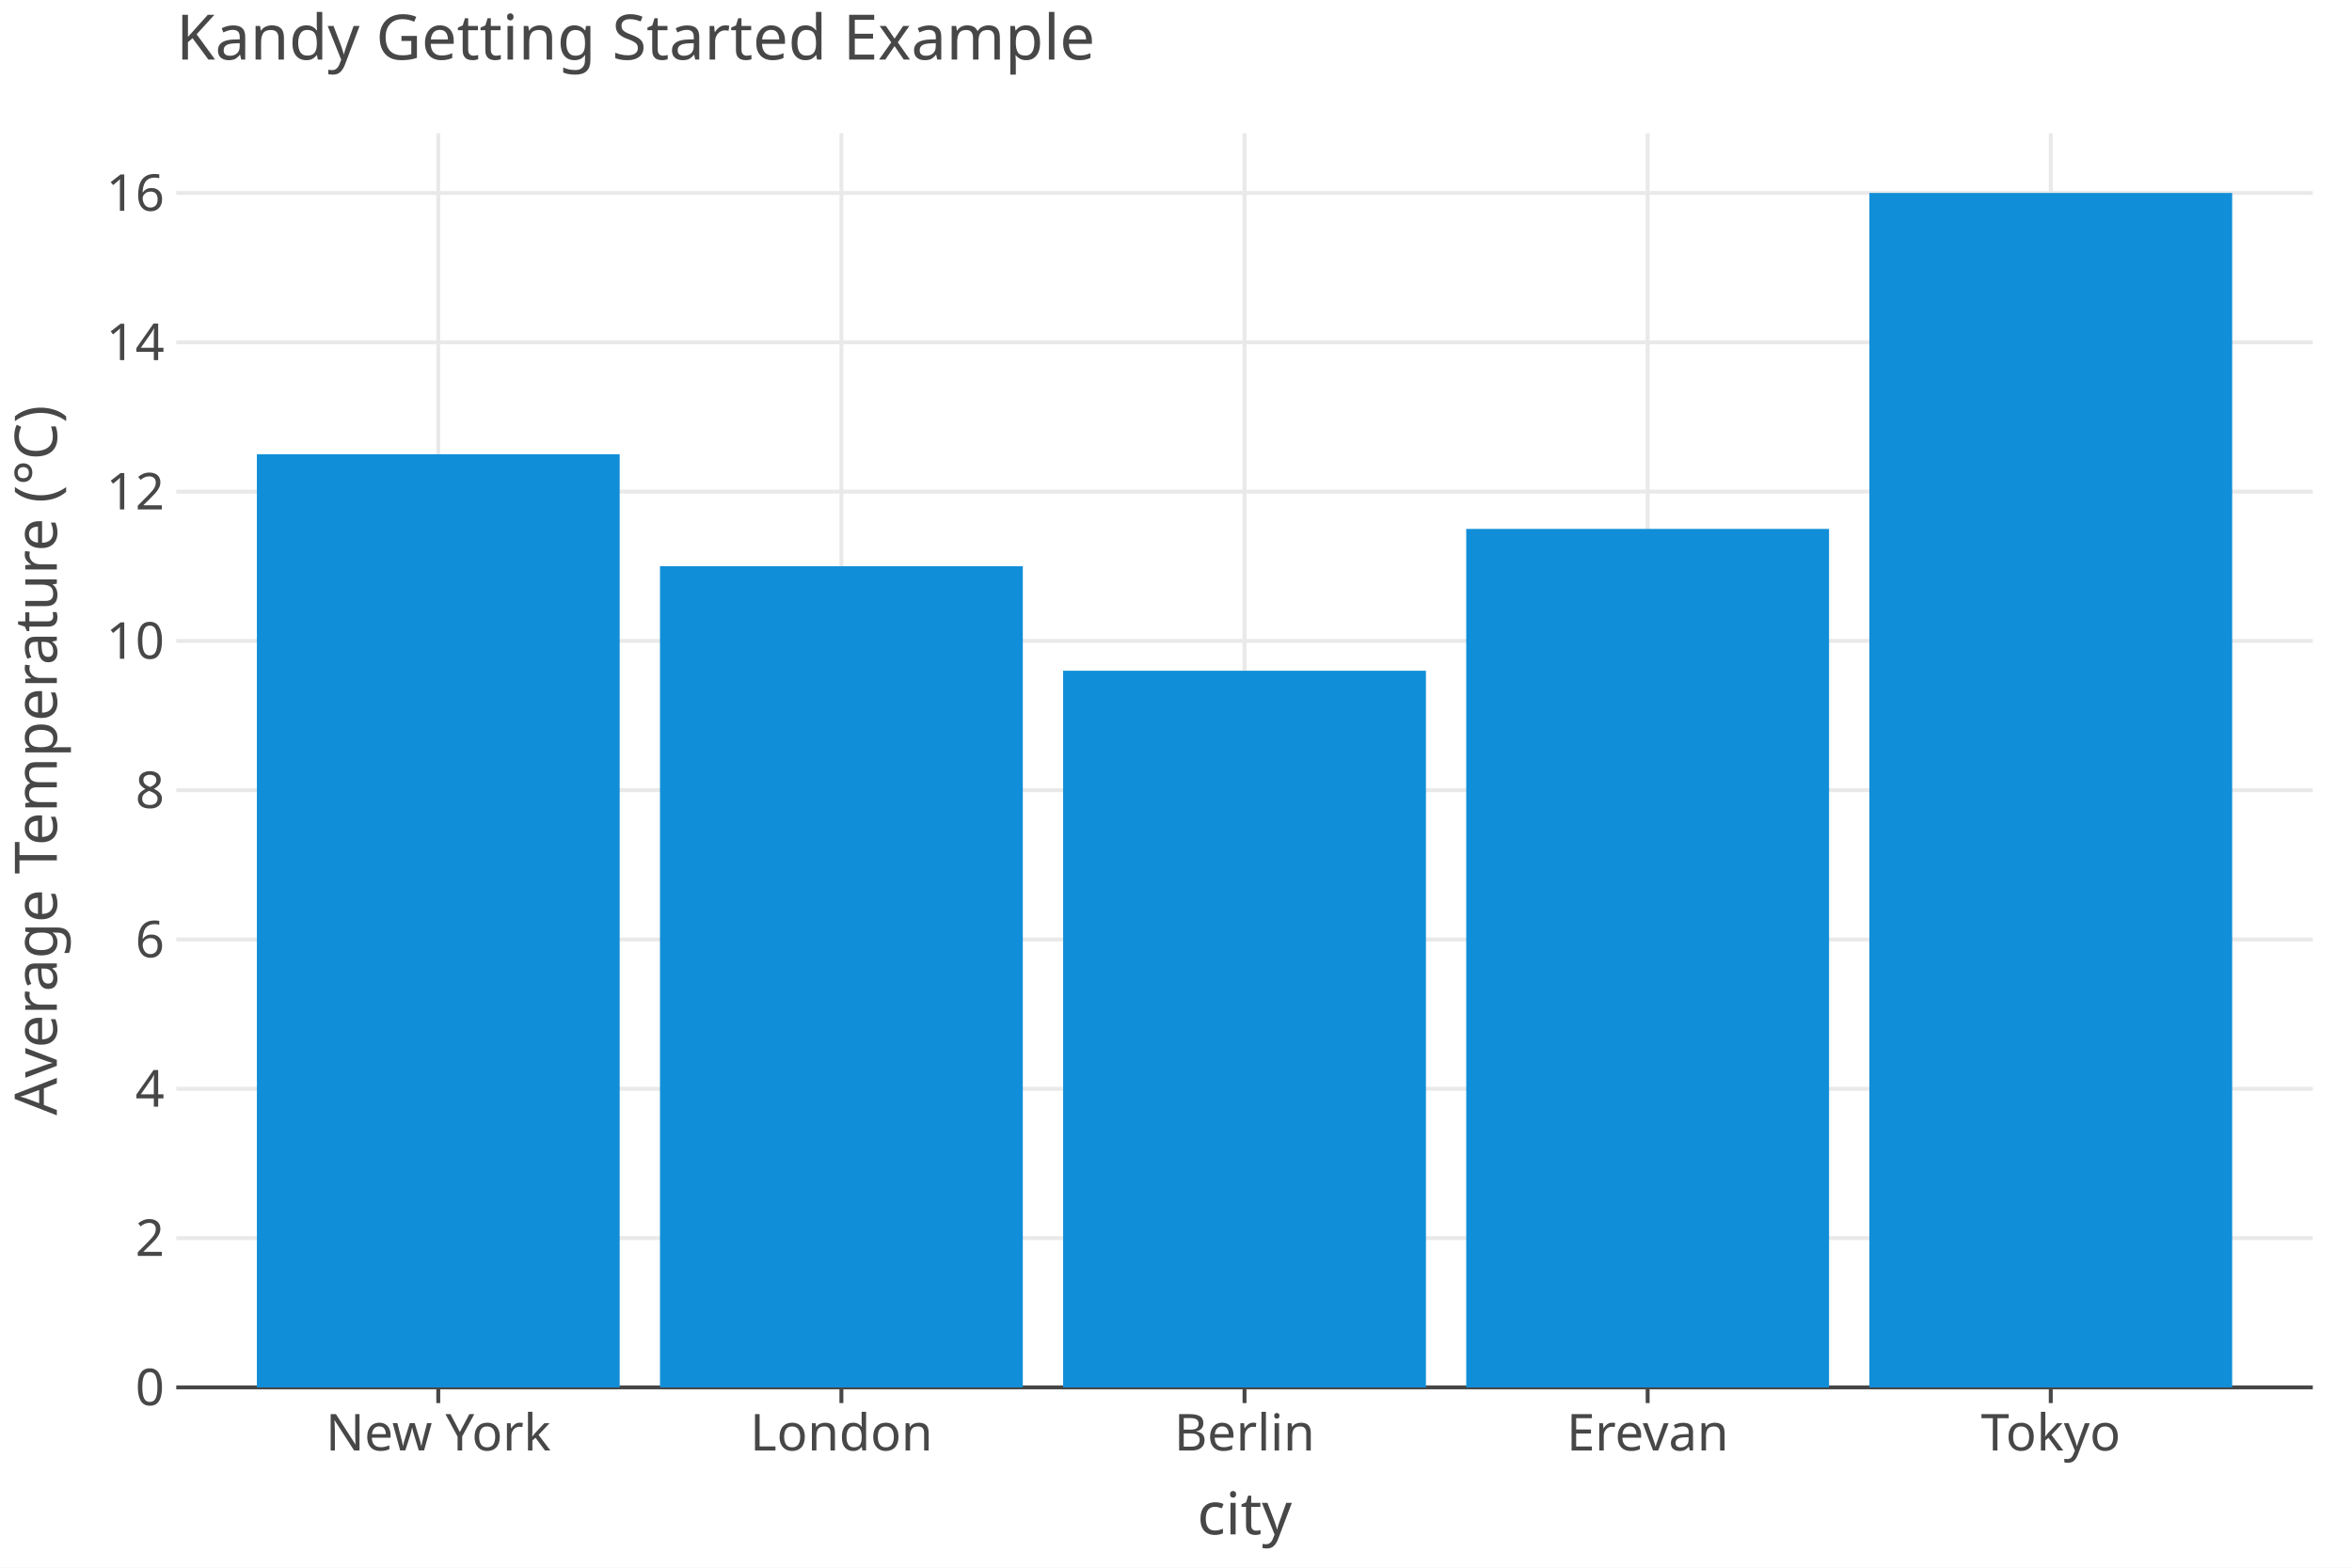
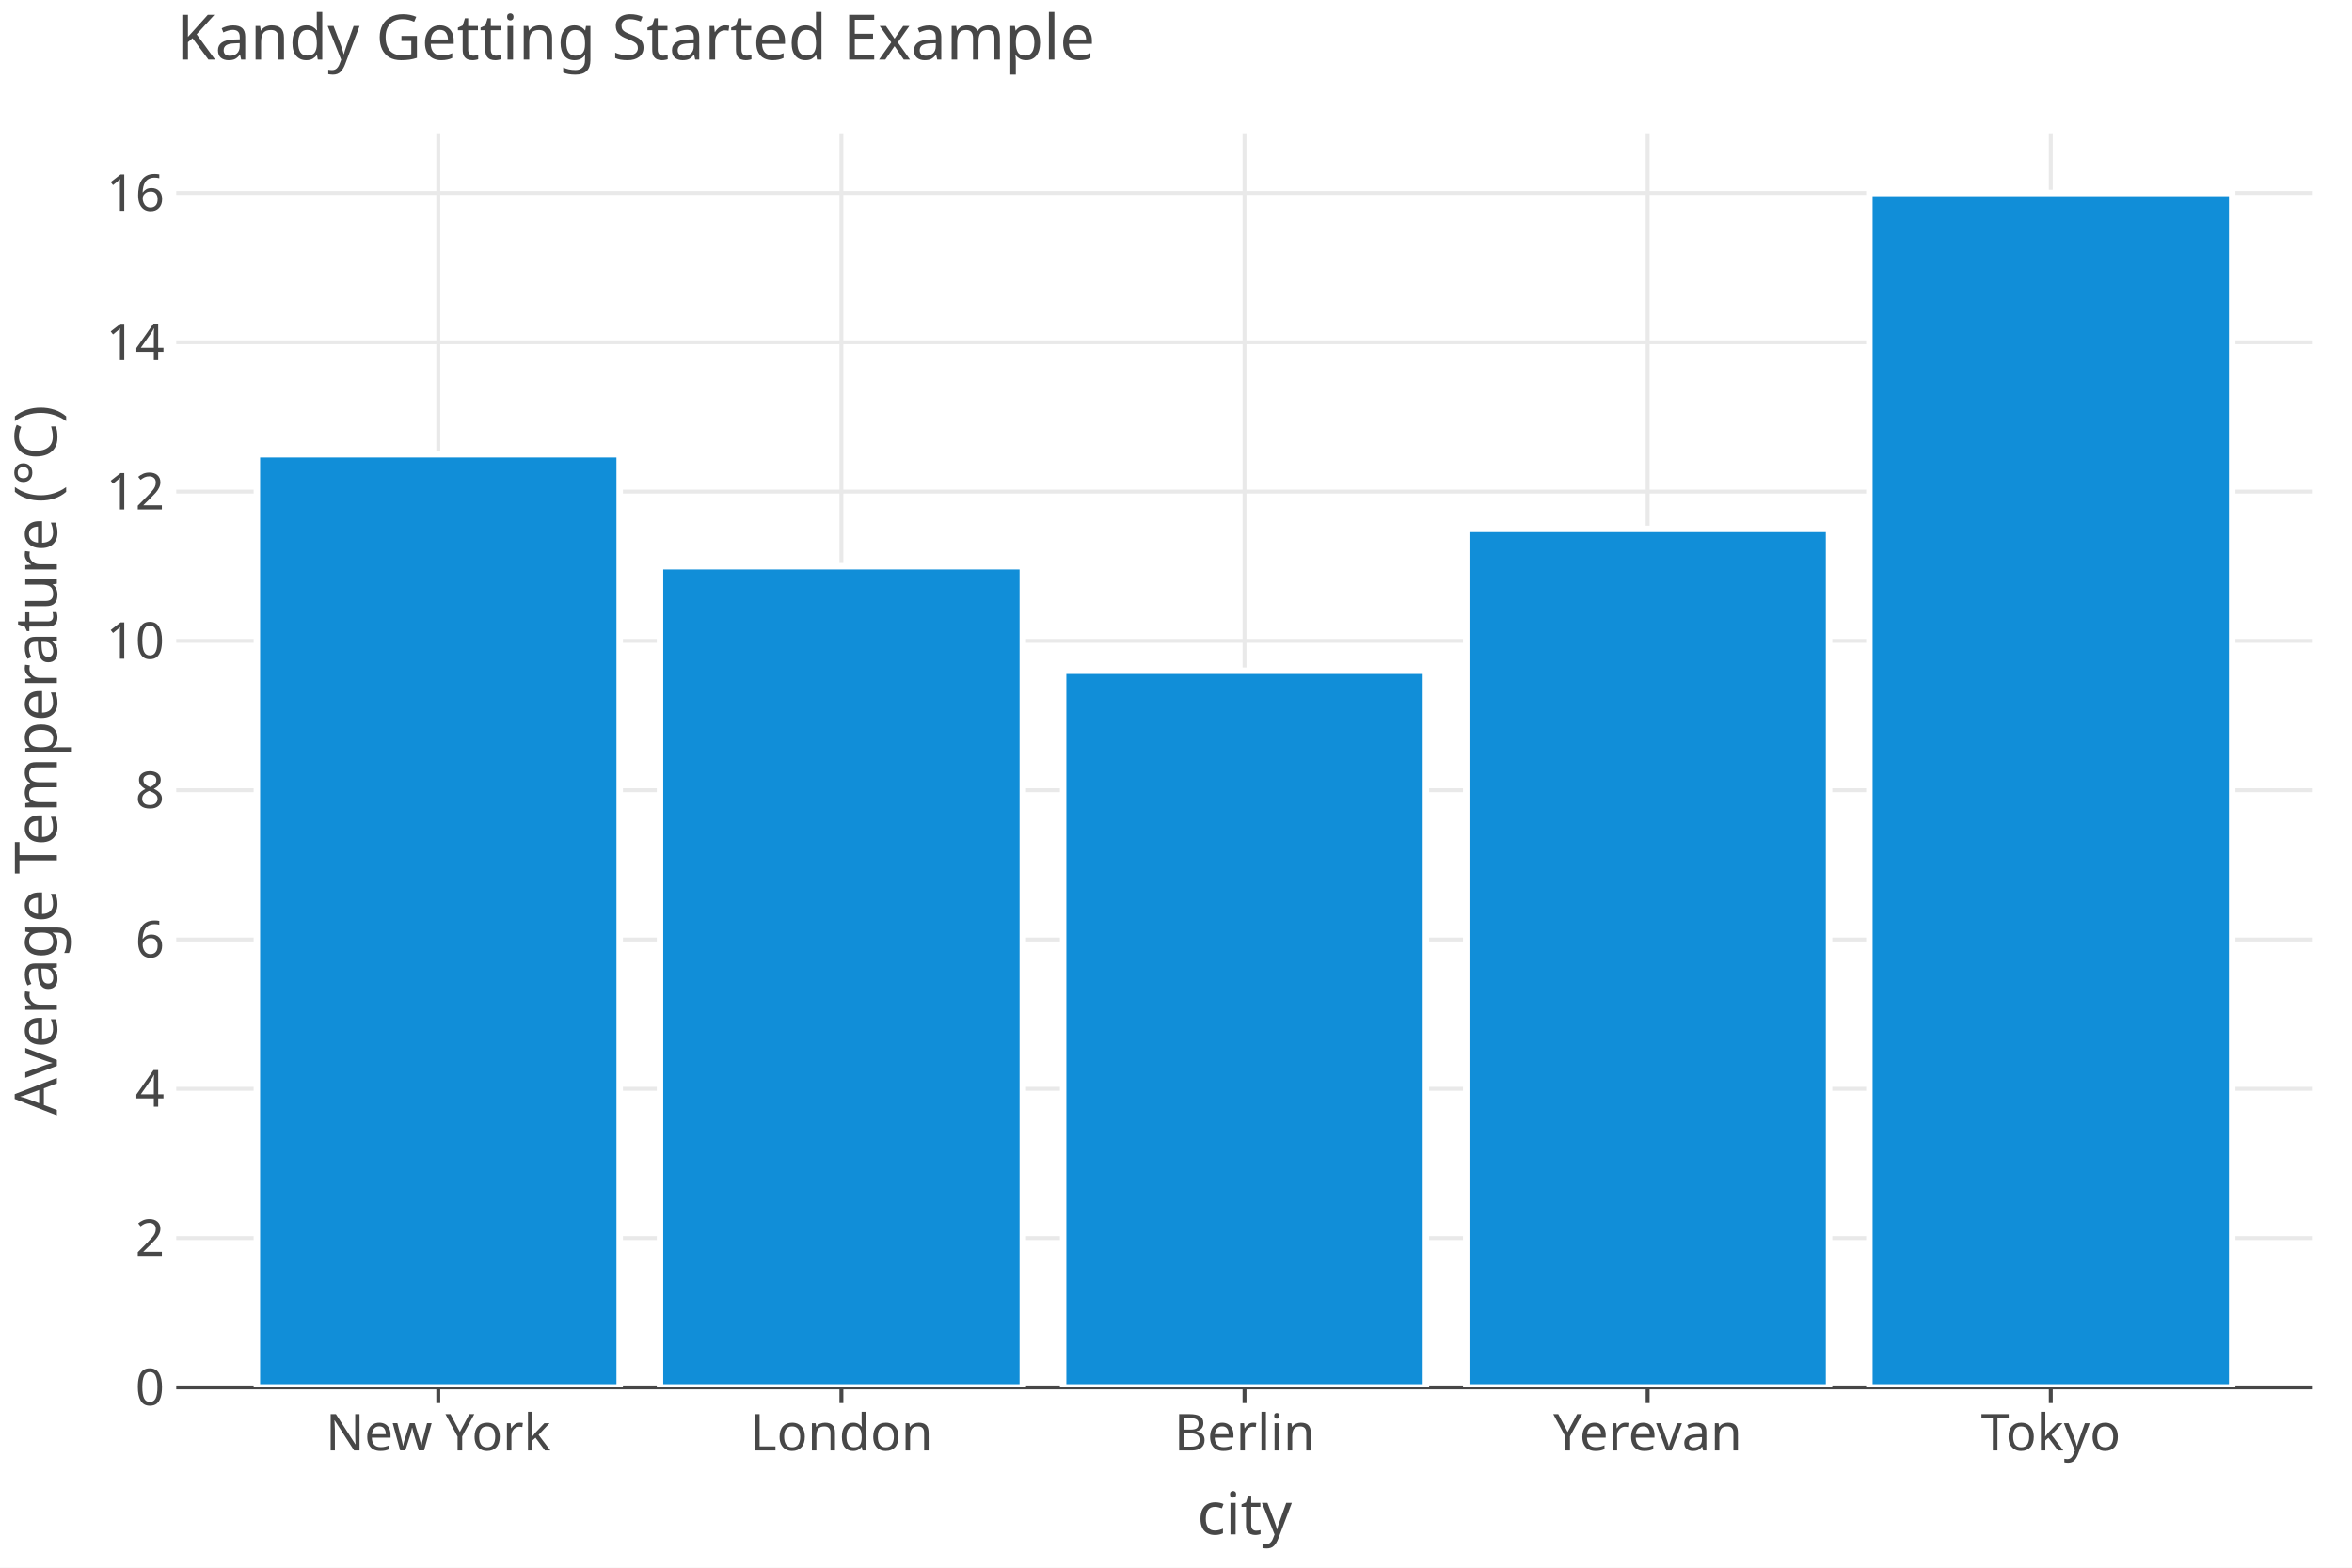
<svg xmlns="http://www.w3.org/2000/svg" class="plt-container" width="600.0" height="400.0">
  <style type="text/css">
  .plt-container {
   font-family: Lucida Grande, sans-serif;
   user-select: none;
   -webkit-user-select: none;
   -moz-user-select: none;
   -ms-user-select: none;
}
text {
   text-rendering: optimizeLegibility;
}
- #pSblG7z .plot-title {
+ #pG04uB3 .plot-title {
   fill: #474747;
   font-family: Lucida Grande, sans-serif;
   font-size: 16.0px;
   font-weight: normal;
   font-style: normal;   
}
- #pSblG7z .plot-subtitle {
+ #pG04uB3 .plot-subtitle {
   fill: #474747;
   font-family: Lucida Grande, sans-serif;
   font-size: 15.0px;
   font-weight: normal;
   font-style: normal;   
}
- #pSblG7z .plot-caption {
-    fill: #474747;
-    font-family: Lucida Grande, sans-serif;
-    font-size: 13.0px;
-    font-weight: normal;
-    font-style: normal;   
- }
- #pSblG7z .legend-title {
+ #pG04uB3 .plot-caption {
+    fill: #474747;
+    font-family: Lucida Grande, sans-serif;
+    font-size: 13.0px;
+    font-weight: normal;
+    font-style: normal;   
+ }
+ #pG04uB3 .legend-title {
   fill: #474747;
   font-family: Lucida Grande, sans-serif;
   font-size: 15.0px;
   font-weight: normal;
   font-style: normal;   
}
- #pSblG7z .legend-item {
-    fill: #474747;
-    font-family: Lucida Grande, sans-serif;
-    font-size: 13.0px;
-    font-weight: normal;
-    font-style: normal;   
- }
- #pSblG7z .axis-title-x {
+ #pG04uB3 .legend-item {
+    fill: #474747;
+    font-family: Lucida Grande, sans-serif;
+    font-size: 13.0px;
+    font-weight: normal;
+    font-style: normal;   
+ }
+ #pG04uB3 .axis-title-x {
   fill: #474747;
   font-family: Lucida Grande, sans-serif;
   font-size: 15.0px;
   font-weight: normal;
   font-style: normal;   
}
- #pSblG7z .axis-text-x {
-    fill: #474747;
-    font-family: Lucida Grande, sans-serif;
-    font-size: 13.0px;
-    font-weight: normal;
-    font-style: normal;   
- }
- #dQsfRqK .axis-tooltip-text-x {
+ #pG04uB3 .axis-text-x {
+    fill: #474747;
+    font-family: Lucida Grande, sans-serif;
+    font-size: 13.0px;
+    font-weight: normal;
+    font-style: normal;   
+ }
+ #dLtvuzx .axis-tooltip-text-x {
   fill: #ffffff;
   font-family: Lucida Grande, sans-serif;
   font-size: 13.0px;
   font-weight: normal;
   font-style: normal;   
}
- #pSblG7z .axis-title-y {
+ #pG04uB3 .axis-title-y {
   fill: #474747;
   font-family: Lucida Grande, sans-serif;
   font-size: 15.0px;
   font-weight: normal;
   font-style: normal;   
}
- #pSblG7z .axis-text-y {
-    fill: #474747;
-    font-family: Lucida Grande, sans-serif;
-    font-size: 13.0px;
-    font-weight: normal;
-    font-style: normal;   
- }
- #dQsfRqK .axis-tooltip-text-y {
+ #pG04uB3 .axis-text-y {
+    fill: #474747;
+    font-family: Lucida Grande, sans-serif;
+    font-size: 13.0px;
+    font-weight: normal;
+    font-style: normal;   
+ }
+ #dLtvuzx .axis-tooltip-text-y {
   fill: #ffffff;
   font-family: Lucida Grande, sans-serif;
   font-size: 13.0px;
   font-weight: normal;
   font-style: normal;   
}
- #pSblG7z .facet-strip-text-x {
-    fill: #474747;
-    font-family: Lucida Grande, sans-serif;
-    font-size: 13.0px;
-    font-weight: normal;
-    font-style: normal;   
- }
- #pSblG7z .facet-strip-text-y {
-    fill: #474747;
-    font-family: Lucida Grande, sans-serif;
-    font-size: 13.0px;
-    font-weight: normal;
-    font-style: normal;   
- }
- #dQsfRqK .tooltip-text {
-    fill: #474747;
-    font-family: Lucida Grande, sans-serif;
-    font-size: 13.0px;
-    font-weight: normal;
-    font-style: normal;   
- }
- #dQsfRqK .tooltip-title {
+ #pG04uB3 .facet-strip-text-x {
+    fill: #474747;
+    font-family: Lucida Grande, sans-serif;
+    font-size: 13.0px;
+    font-weight: normal;
+    font-style: normal;   
+ }
+ #pG04uB3 .facet-strip-text-y {
+    fill: #474747;
+    font-family: Lucida Grande, sans-serif;
+    font-size: 13.0px;
+    font-weight: normal;
+    font-style: normal;   
+ }
+ #dLtvuzx .tooltip-text {
+    fill: #474747;
+    font-family: Lucida Grande, sans-serif;
+    font-size: 13.0px;
+    font-weight: normal;
+    font-style: normal;   
+ }
+ #dLtvuzx .tooltip-title {
   fill: #474747;
   font-family: Lucida Grande, sans-serif;
   font-size: 13.0px;
   font-weight: bold;
   font-style: normal;   
}
- #dQsfRqK .tooltip-label {
+ #dLtvuzx .tooltip-label {
   fill: #474747;
   font-family: Lucida Grande, sans-serif;
   font-size: 13.0px;
   font-weight: bold;
   font-style: normal;   
}

  </style>
-   <g id="pSblG7z">
-     <rect x="0.0" y="0.0" height="400.0" width="600.0" stroke="rgb(71,71,71)" stroke-opacity="1.0" stroke-width="0.0" fill="rgb(255,255,255)" fill-opacity="1.0">
-     </rect>
+   <g id="pG04uB3">
+     <path fill-rule="evenodd" fill="rgb(255,255,255)" fill-opacity="1.0" d="M0.0 0.0 L0.0 400.0 L600.0 400.0 L600.0 0.0 Z">
+     </path>
    <g transform="translate(23.0 34.0 ) ">
      <g transform="translate(21.96121 320.0 ) ">
        <line x1="66.844" y1="-0.0" x2="66.844" y2="-320.0" stroke="rgb(233,233,233)" stroke-opacity="1.0" stroke-width="1.0">
        </line>
        <line x1="169.682" y1="-0.0" x2="169.682" y2="-320.0" stroke="rgb(233,233,233)" stroke-opacity="1.0" stroke-width="1.0">
        </line>
        <line x1="272.519" y1="-0.0" x2="272.519" y2="-320.0" stroke="rgb(233,233,233)" stroke-opacity="1.0" stroke-width="1.0">
        </line>
        <line x1="375.357" y1="-0.0" x2="375.357" y2="-320.0" stroke="rgb(233,233,233)" stroke-opacity="1.0" stroke-width="1.0">
        </line>
        <line x1="478.194" y1="-0.0" x2="478.194" y2="-320.0" stroke="rgb(233,233,233)" stroke-opacity="1.0" stroke-width="1.0">
        </line>
        <g transform="translate(66.84438 0.0 ) ">
          <line stroke-width="1.0" stroke="rgb(71,71,71)" stroke-opacity="1.0" x2="0.0" y2="4.0">
          </line>
          <g transform="translate(0.0 7.0 ) ">
            <text class="axis-text-x" text-anchor="middle" dy="0.7em">
            New York
            </text>
          </g>
        </g>
        <g transform="translate(169.6819 0.0 ) ">
          <line stroke-width="1.0" stroke="rgb(71,71,71)" stroke-opacity="1.0" x2="0.0" y2="4.0">
          </line>
          <g transform="translate(0.0 7.0 ) ">
            <text class="axis-text-x" text-anchor="middle" dy="0.7em">
            London
            </text>
          </g>
        </g>
        <g transform="translate(272.5194 0.0 ) ">
          <line stroke-width="1.0" stroke="rgb(71,71,71)" stroke-opacity="1.0" x2="0.0" y2="4.0">
          </line>
          <g transform="translate(0.0 7.0 ) ">
            <text class="axis-text-x" text-anchor="middle" dy="0.7em">
            Berlin
            </text>
          </g>
        </g>
        <g transform="translate(375.3569 0.0 ) ">
          <line stroke-width="1.0" stroke="rgb(71,71,71)" stroke-opacity="1.0" x2="0.0" y2="4.0">
          </line>
          <g transform="translate(0.0 7.0 ) ">
            <text class="axis-text-x" text-anchor="middle" dy="0.7em">
-             Erevan
+             Yerevan
            </text>
          </g>
        </g>
        <g transform="translate(478.1944 0.0 ) ">
          <line stroke-width="1.0" stroke="rgb(71,71,71)" stroke-opacity="1.0" x2="0.0" y2="4.0">
          </line>
          <g transform="translate(0.0 7.0 ) ">
            <text class="axis-text-x" text-anchor="middle" dy="0.7em">
            Tokyo
            </text>
          </g>
        </g>
        <line x1="0.0" y1="0.0" x2="545.039" y2="0.0" stroke-width="1.0" stroke="rgb(71,71,71)" stroke-opacity="1.0">
        </line>
      </g>
      <g transform="translate(21.96121 0.0 ) ">
        <line x1="0.0" y1="281.905" x2="545.039" y2="281.905" stroke="rgb(233,233,233)" stroke-opacity="1.0" stroke-width="1.0">
        </line>
        <line x1="0.0" y1="243.81" x2="545.039" y2="243.81" stroke="rgb(233,233,233)" stroke-opacity="1.0" stroke-width="1.0">
        </line>
        <line x1="0.0" y1="205.714" x2="545.039" y2="205.714" stroke="rgb(233,233,233)" stroke-opacity="1.0" stroke-width="1.0">
        </line>
        <line x1="0.0" y1="167.619" x2="545.039" y2="167.619" stroke="rgb(233,233,233)" stroke-opacity="1.0" stroke-width="1.0">
        </line>
        <line x1="0.0" y1="129.524" x2="545.039" y2="129.524" stroke="rgb(233,233,233)" stroke-opacity="1.0" stroke-width="1.0">
        </line>
        <line x1="0.0" y1="91.429" x2="545.039" y2="91.429" stroke="rgb(233,233,233)" stroke-opacity="1.0" stroke-width="1.0">
        </line>
        <line x1="0.0" y1="53.333" x2="545.039" y2="53.333" stroke="rgb(233,233,233)" stroke-opacity="1.0" stroke-width="1.0">
        </line>
        <line x1="0.0" y1="15.238" x2="545.039" y2="15.238" stroke="rgb(233,233,233)" stroke-opacity="1.0" stroke-width="1.0">
        </line>
        <g transform="translate(0.0 320.0 ) ">
          <g transform="translate(-3.0 0.0 ) ">
            <text class="axis-text-y" text-anchor="end" dy="0.35em">
            0
            </text>
          </g>
        </g>
        <g transform="translate(0.0 281.9048 ) ">
          <g transform="translate(-3.0 0.0 ) ">
            <text class="axis-text-y" text-anchor="end" dy="0.35em">
            2
            </text>
          </g>
        </g>
        <g transform="translate(0.0 243.8095 ) ">
          <g transform="translate(-3.0 0.0 ) ">
            <text class="axis-text-y" text-anchor="end" dy="0.35em">
            4
            </text>
          </g>
        </g>
        <g transform="translate(0.0 205.7143 ) ">
          <g transform="translate(-3.0 0.0 ) ">
            <text class="axis-text-y" text-anchor="end" dy="0.35em">
            6
            </text>
          </g>
        </g>
        <g transform="translate(0.0 167.619 ) ">
          <g transform="translate(-3.0 0.0 ) ">
            <text class="axis-text-y" text-anchor="end" dy="0.35em">
            8
            </text>
          </g>
        </g>
        <g transform="translate(0.0 129.5238 ) ">
          <g transform="translate(-3.0 0.0 ) ">
            <text class="axis-text-y" text-anchor="end" dy="0.35em">
            10
            </text>
          </g>
        </g>
        <g transform="translate(0.0 91.42857 ) ">
          <g transform="translate(-3.0 0.0 ) ">
            <text class="axis-text-y" text-anchor="end" dy="0.35em">
            12
            </text>
          </g>
        </g>
        <g transform="translate(0.0 53.33333 ) ">
          <g transform="translate(-3.0 0.0 ) ">
            <text class="axis-text-y" text-anchor="end" dy="0.35em">
            14
            </text>
          </g>
        </g>
        <g transform="translate(0.0 15.2381 ) ">
          <g transform="translate(-3.0 0.0 ) ">
            <text class="axis-text-y" text-anchor="end" dy="0.35em">
            16
            </text>
          </g>
        </g>
      </g>
-       <g transform="translate(21.96121 0.0 ) " clip-path="url(#cgDZSFp)" clip-bounds-jfx="[rect (0.0, 0.0), (545.039, 320.0)]">
+       <g transform="translate(21.96121 0.0 ) " clip-path="url(#cHrCRZR)" clip-bounds-jfx="[rect (0.0, 0.0), (545.039, 320.0)]">
        <defs>
-           <clipPath id="cgDZSFp">
+           <clipPath id="cHrCRZR">
            <rect x="0.0" y="0.0" width="545.039" height="320.0">
            </rect>
          </clipPath>
        </defs>
-         <rect x="431.918" y="15.238" height="304.762" width="92.554" stroke="rgb(0,0,0)" stroke-opacity="0.0" fill="rgb(17,142,216)" fill-opacity="1.0" stroke-width="1.0">
-         </rect>
-         <rect x="329.08" y="100.952" height="219.048" width="92.554" stroke="rgb(0,0,0)" stroke-opacity="0.0" fill="rgb(17,142,216)" fill-opacity="1.0" stroke-width="1.0">
-         </rect>
-         <rect x="226.243" y="137.143" height="182.857" width="92.554" stroke="rgb(0,0,0)" stroke-opacity="0.0" fill="rgb(17,142,216)" fill-opacity="1.0" stroke-width="1.0">
-         </rect>
-         <rect x="123.405" y="110.476" height="209.524" width="92.554" stroke="rgb(0,0,0)" stroke-opacity="0.0" fill="rgb(17,142,216)" fill-opacity="1.0" stroke-width="1.0">
-         </rect>
-         <rect x="20.568" y="81.905" height="238.095" width="92.554" stroke="rgb(0,0,0)" stroke-opacity="0.0" fill="rgb(17,142,216)" fill-opacity="1.0" stroke-width="1.0">
+         <rect x="431.918" y="15.238" height="304.762" width="92.554" stroke="rgb(255,255,255)" stroke-opacity="1.0" fill="rgb(17,142,216)" fill-opacity="1.0" stroke-width="1.65">
+         </rect>
+         <rect x="329.08" y="100.952" height="219.048" width="92.554" stroke="rgb(255,255,255)" stroke-opacity="1.0" fill="rgb(17,142,216)" fill-opacity="1.0" stroke-width="1.65">
+         </rect>
+         <rect x="226.243" y="137.143" height="182.857" width="92.554" stroke="rgb(255,255,255)" stroke-opacity="1.0" fill="rgb(17,142,216)" fill-opacity="1.0" stroke-width="1.65">
+         </rect>
+         <rect x="123.405" y="110.476" height="209.524" width="92.554" stroke="rgb(255,255,255)" stroke-opacity="1.0" fill="rgb(17,142,216)" fill-opacity="1.0" stroke-width="1.65">
+         </rect>
+         <rect x="20.568" y="81.905" height="238.095" width="92.554" stroke="rgb(255,255,255)" stroke-opacity="1.0" fill="rgb(17,142,216)" fill-opacity="1.0" stroke-width="1.65">
        </rect>
      </g>
    </g>
    <g transform="translate(44.96121 15.2 ) ">
      <text class="plot-title" y="0.0">
      Kandy Getting Started Example
      </text>
    </g>
    <g transform="translate(14.5 194.0 ) rotate(-90.0 ) ">
      <text class="axis-title-y" y="0.0" text-anchor="middle">
      Average Temperature (°C)
      </text>
    </g>
    <g transform="translate(317.4806 391.5 ) ">
      <text class="axis-title-x" y="0.0" text-anchor="middle">
      city
      </text>
    </g>
+     <path fill="rgb(0,0,0)" fill-opacity="0.0" stroke="rgb(71,71,71)" stroke-opacity="1.0" stroke-width="0.0" d="M0.0 0.0 L0.0 400.0 L600.0 400.0 L600.0 0.0 Z">
+     </path>
  </g>
-   <g id="dQsfRqK">
+   <g id="dLtvuzx">
  </g>
</svg>
